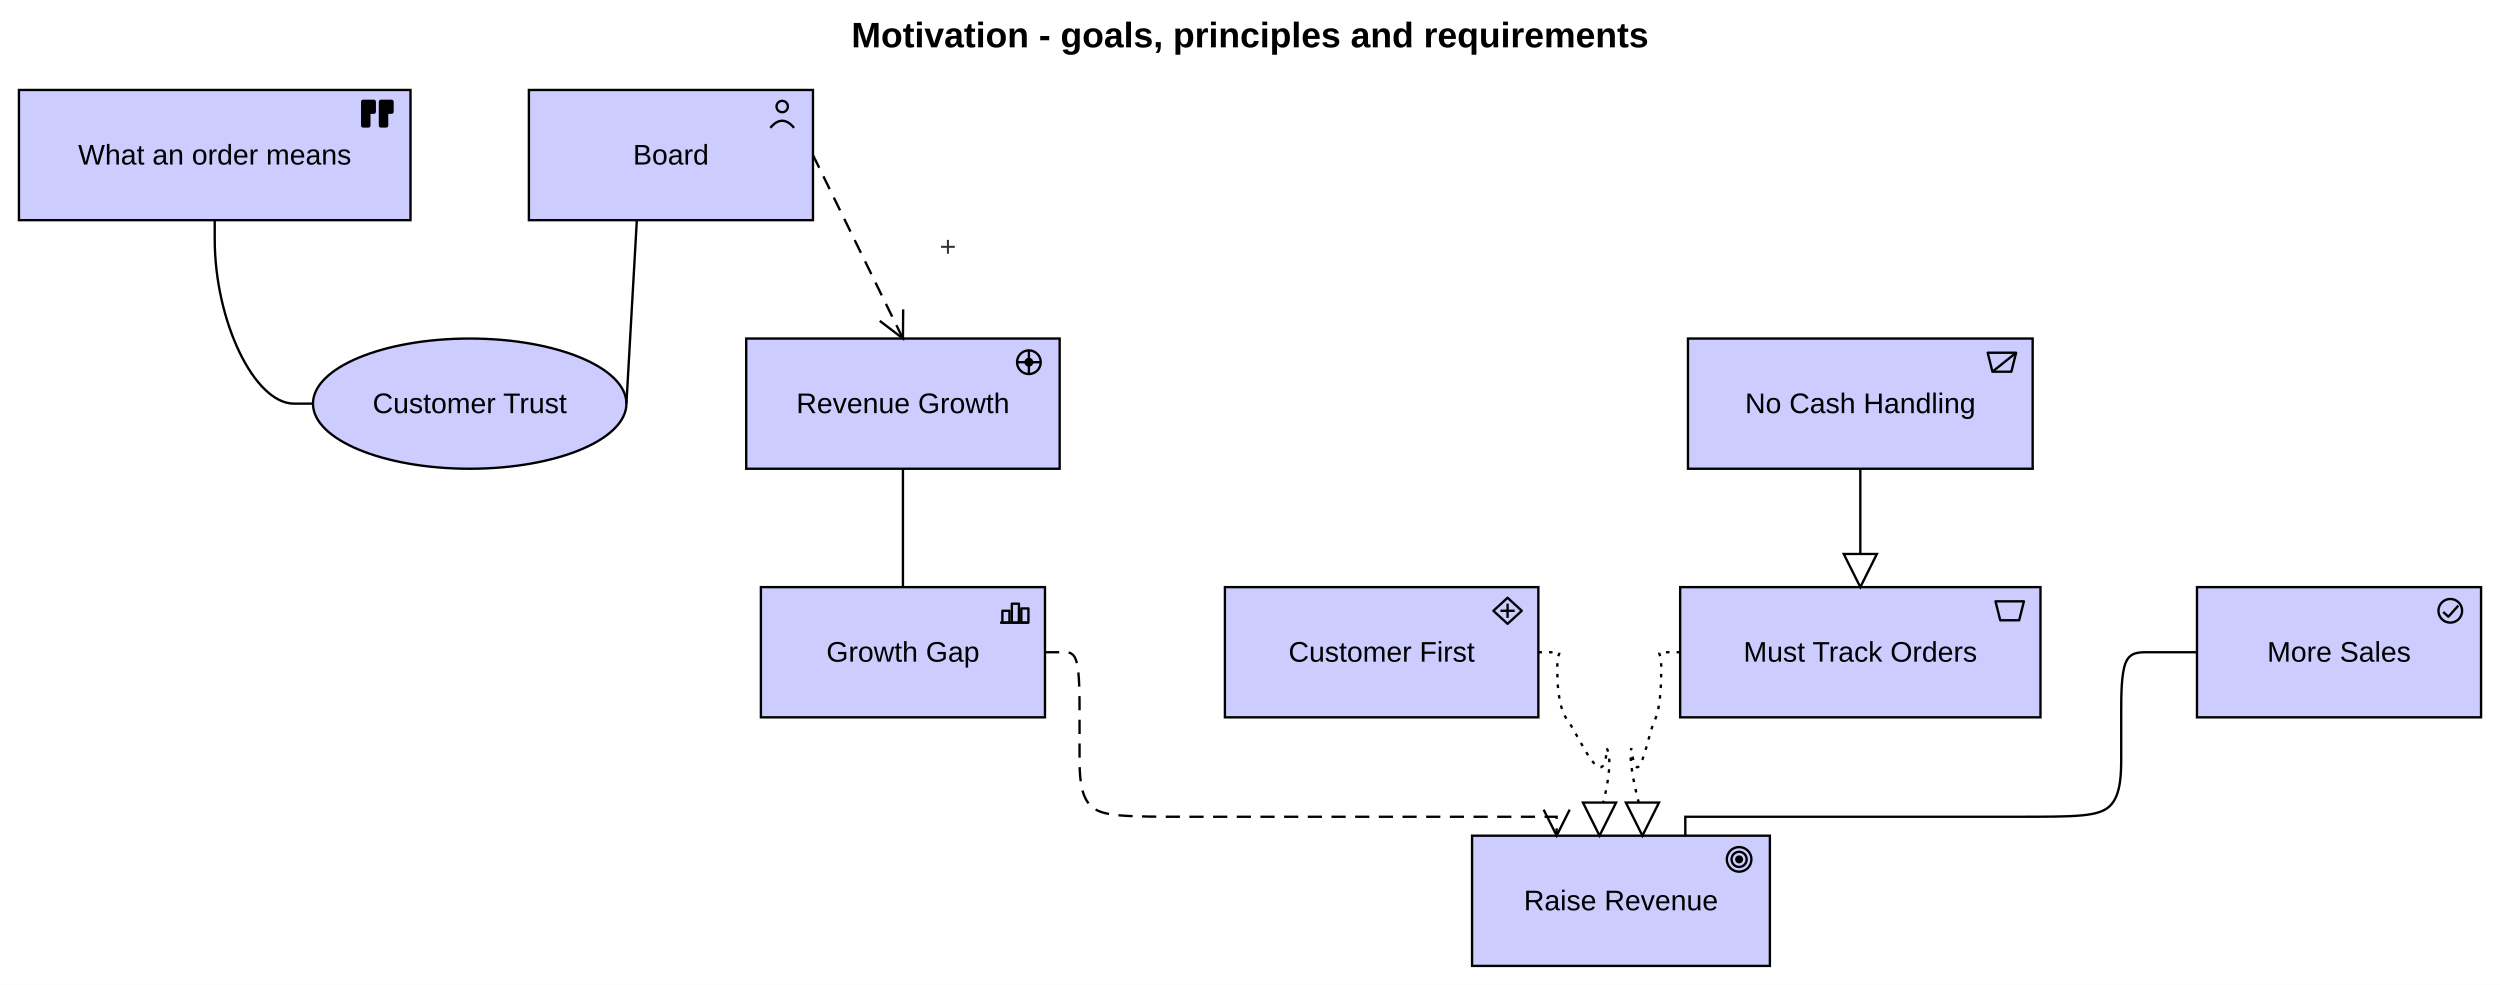
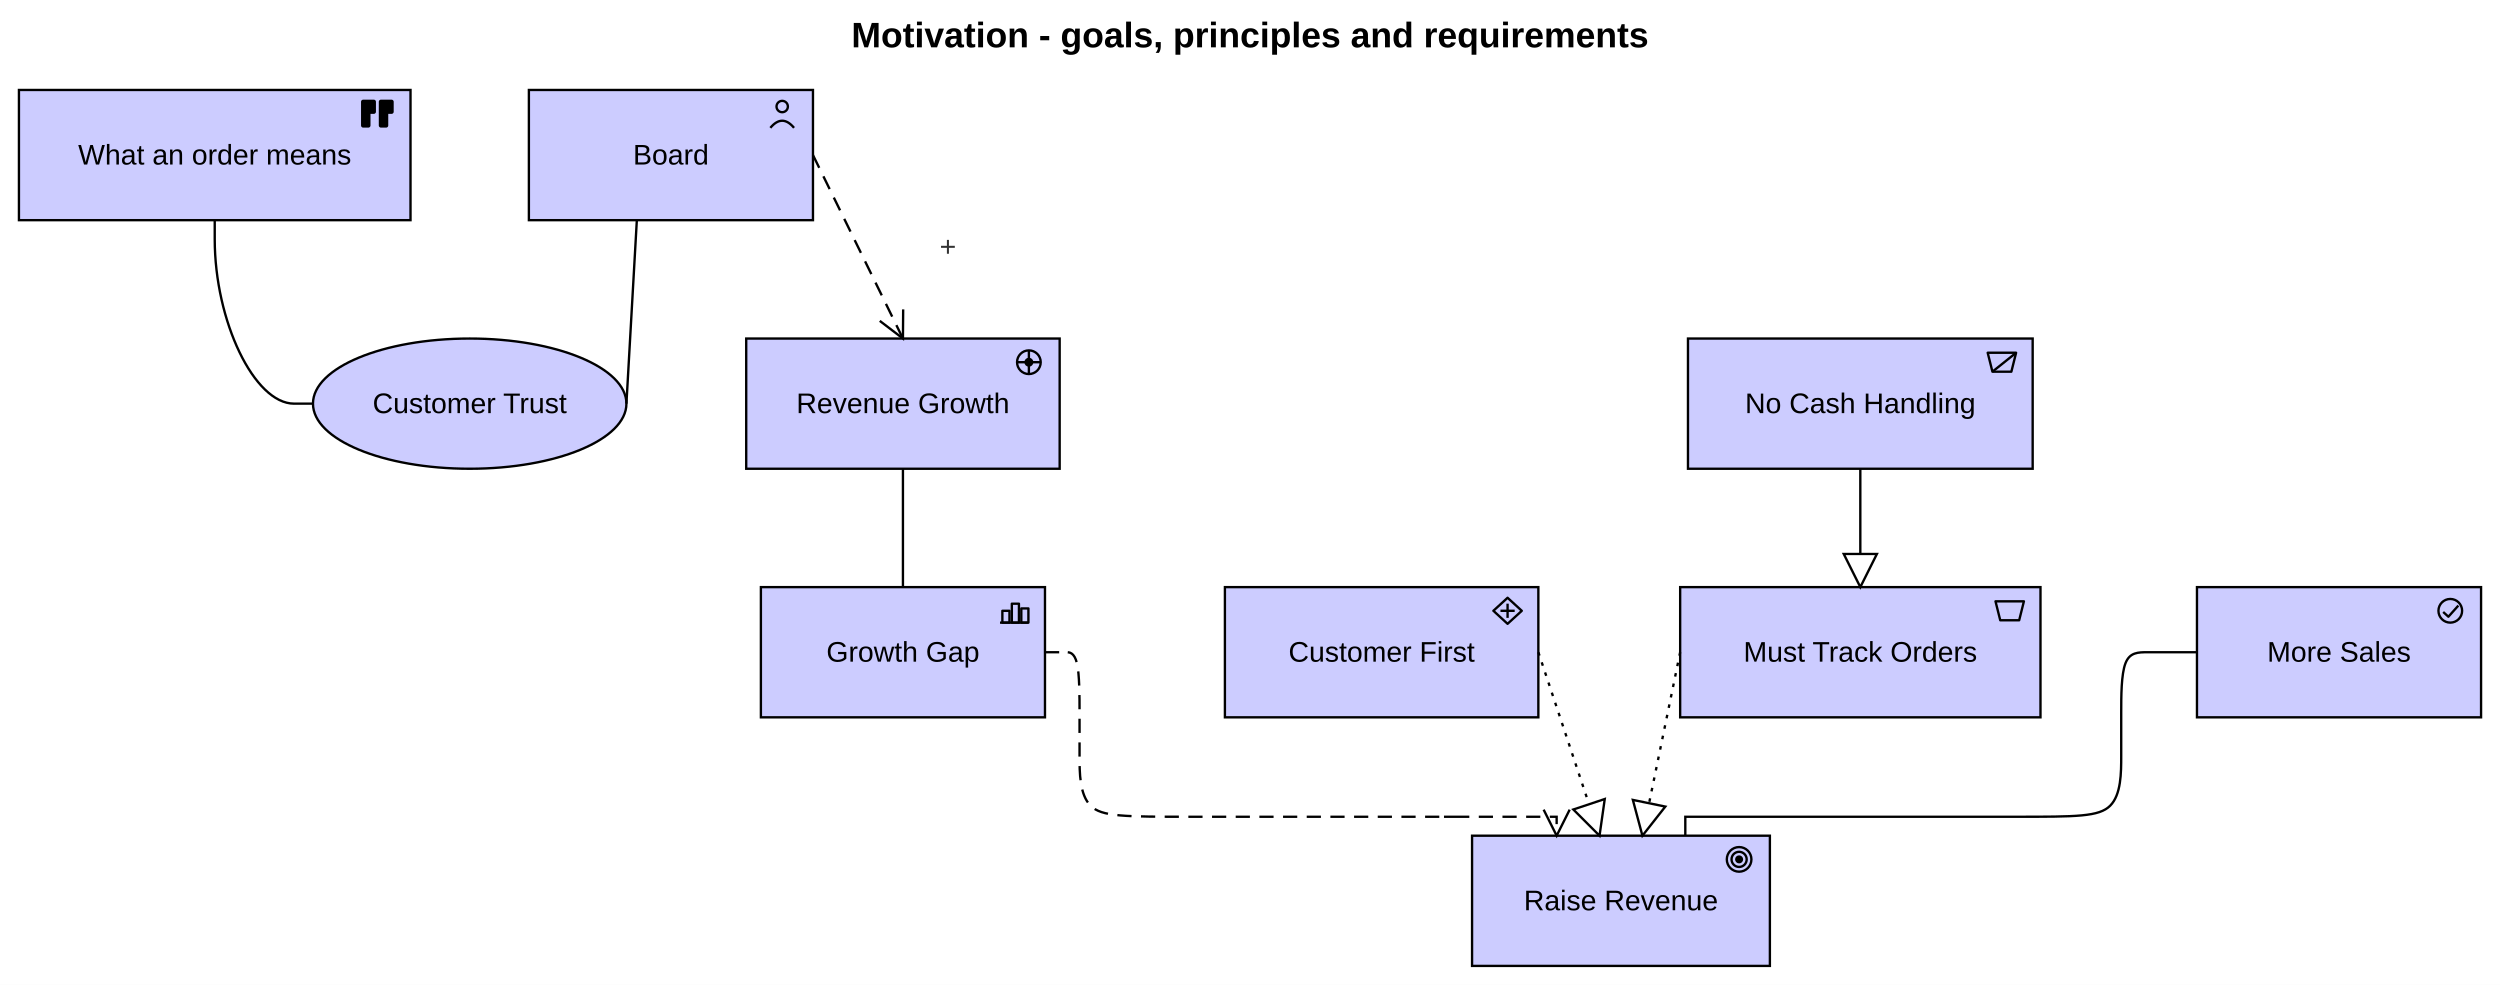
<svg xmlns="http://www.w3.org/2000/svg" width="1056" height="416" viewBox="0 0 1056 416" font-family="Arial, Helvetica, sans-serif" font-size="12">
  <rect x="0" y="0" width="1056" height="416" fill="#ffffff" />
  <text x="528" y="20" text-anchor="middle" font-size="15" font-weight="bold">Motivation - goals, principles and requirements</text>
  <g transform="translate(0,30)">
    <g class="element stakeholder" data-id="board">
      <rect fill="#CCCCFF" stroke="#000000" stroke-width="1" x="223.4" y="8" width="120" height="55" rx="0" ry="0" />
      <g stroke="#000" stroke-width="1" stroke-linejoin="round" fill="none">
        <circle cx="330.4" cy="15" r="2.4" />
        <path d="M325.4,24 Q330.4,18 335.4,24" />
      </g>
      <text x="283.4" y="39.5" text-anchor="middle">Board</text>
    </g>
    <g class="element driver" data-id="growth">
      <rect fill="#CCCCFF" stroke="#000000" stroke-width="1" x="315.2" y="113" width="132.4" height="55" rx="0" ry="0" />
      <g stroke="#000" stroke-width="1" stroke-linejoin="round" fill="none">
        <circle cx="434.6" cy="123" r="5" />
        <circle cx="434.6" cy="123" r="1.4" fill="#000" />
        <line x1="434.6" y1="118" x2="434.6" y2="128" />
        <line x1="429.6" y1="123" x2="439.6" y2="123" />
      </g>
      <text x="381.4" y="144.5" text-anchor="middle">Revenue Growth</text>
    </g>
    <g class="element assessment" data-id="gapReview">
      <rect fill="#CCCCFF" stroke="#000000" stroke-width="1" x="321.4" y="218" width="120" height="55" rx="0" ry="0" />
      <g stroke="#000" stroke-width="1" stroke-linejoin="round" fill="none">
        <line x1="422.4" y1="233" x2="434.4" y2="233" />
        <rect x="423.4" y="228" width="3" height="5" />
        <rect x="427.4" y="225" width="3" height="8" />
        <rect x="431.4" y="227" width="3" height="6" />
      </g>
      <text x="381.4" y="249.5" text-anchor="middle">Growth Gap</text>
    </g>
    <g class="element goal" data-id="raiseRev">
      <rect fill="#CCCCFF" stroke="#000000" stroke-width="1" x="621.8" y="323" width="125.8" height="55" rx="0" ry="0" />
      <g stroke="#000" stroke-width="1" stroke-linejoin="round" fill="none">
        <circle cx="734.6" cy="333" r="5.2" />
        <circle cx="734.6" cy="333" r="3.2" />
        <circle cx="734.6" cy="333" r="1.2" fill="#000" />
      </g>
      <text x="684.7" y="354.5" text-anchor="middle">Raise Revenue</text>
    </g>
    <g class="element outcome" data-id="moreSales">
      <rect fill="#CCCCFF" stroke="#000000" stroke-width="1" x="928" y="218" width="120" height="55" rx="0" ry="0" />
      <g stroke="#000" stroke-width="1" stroke-linejoin="round" fill="none">
        <circle cx="1035" cy="228" r="5" />
        <path d="M1032,228.5 L1034.2,230.5 L1038.4,225.8" />
      </g>
      <text x="988" y="249.5" text-anchor="middle">More Sales</text>
    </g>
    <g class="element principle" data-id="customer">
      <rect fill="#CCCCFF" stroke="#000000" stroke-width="1" x="517.4" y="218" width="132.4" height="55" rx="0" ry="0" />
      <g stroke="#000" stroke-width="1" stroke-linejoin="round" fill="none">
        <path d="M636.8,222.5 L642.8,228 L636.8,233.5 L630.8,228 Z" />
        <line x1="636.8" y1="225" x2="636.8" y2="231" />
        <line x1="633.8" y1="228" x2="639.8" y2="228" />
      </g>
      <text x="583.6" y="249.5" text-anchor="middle">Customer First</text>
    </g>
    <g class="element requirement" data-id="mustTrack">
      <rect fill="#CCCCFF" stroke="#000000" stroke-width="1" x="709.7" y="218" width="152.2" height="55" rx="0" ry="0" />
      <path stroke="#000" stroke-width="1" stroke-linejoin="round" fill="none" d="M842.9,224 H854.9 L852.9,232 H844.9 Z" />
      <text x="785.8" y="249.5" text-anchor="middle">Must Track Orders</text>
    </g>
    <g class="element constraint" data-id="noCash">
      <rect fill="#CCCCFF" stroke="#000000" stroke-width="1" x="713" y="113" width="145.6" height="55" rx="0" ry="0" />
      <g stroke="#000" stroke-width="1" stroke-linejoin="round" fill="none">
        <path d="M839.6,119 H851.6 L849.6,127 H841.6 Z" />
        <line x1="841.6" y1="127" x2="851.6" y2="119" />
      </g>
      <text x="785.8" y="144.5" text-anchor="middle">No Cash Handling</text>
    </g>
    <g class="element meaning" data-id="orderSense">
      <rect fill="#CCCCFF" stroke="#000000" stroke-width="1" x="8" y="8" width="165.4" height="55" rx="0" ry="0" />
      <g stroke="#000" stroke-width="1.8" fill="#000" stroke-linejoin="round">
        <path d="M153.4,13 H157.9 V17.2 H155.6 V23 H153.4 Z" />
        <path d="M160.9,13 H165.4 V17.2 H163.1 V23 H160.9 Z" />
      </g>
      <text x="90.7" y="39.5" text-anchor="middle">What an order means</text>
    </g>
    <g class="element value" data-id="trust">
      <ellipse fill="#CCCCFF" stroke="#000000" stroke-width="1" cx="198.4" cy="140.5" rx="66.2" ry="27.5" />
      <text x="198.4" y="144.5" text-anchor="middle">Customer Trust</text>
    </g>
    <g class="relationship influence" data-source="board" data-target="growth">
      <path d="M343.4,35.5L381.4,113" fill="none" stroke="#000" stroke-width="1" stroke-dasharray="6 4" />
      <path d="M371.62,105.54 L381.4,113 L381.5,100.7" fill="none" stroke="#000" stroke-width="1" />
      <text x="400.4" y="78.25" text-anchor="middle" font-size="12" font-family="&quot;trebuchet ms&quot;, verdana, arial, sans-serif" fill="#333">+</text>
    </g>
    <g class="relationship association" data-source="growth" data-target="gapReview">
-       <path d="M381.4,168L381.4,176L381.4,218" fill="none" stroke="#000" stroke-width="1" />
+       <path d="M381.4,168L381.4,218" fill="none" stroke="#000" stroke-width="1" />
    </g>
    <g class="relationship influence" data-source="gapReview" data-target="raiseRev">
-       <path d="M441.4,245.5L449.4,245.5C451.6,245.5 453.8,245.5 454.9,250.167C456,254.833 456,264.167 456,271.083C456,278 456,282.5 456,289.417C456,296.333 456,305.667 460.667,310.333C465.333,315 474.667,315 503.588,315C532.509,315 581.018,315 609.939,315C638.861,315 648.194,315 652.861,315L657.527,315L657.527,323" fill="none" stroke="#000" stroke-width="1" stroke-dasharray="6 4" />
+       <path d="M441.4,245.5L449.4,245.5C451.4,245.5 449.4,245.5 450.5,245.5C451.6,245.5 453.8,245.5 454.9,250.167C456,254.833 456,264.167 456,271.083C456,278 456,282.5 456,289.417C456,296.333 456,305.667 460.667,310.333C465.333,315 474.667,315 503.588,315C532.509,315 651.367,315 609.939,315C638.861,315 651.367,315 652.861,315L657.527,315L657.527,323" fill="none" stroke="#000" stroke-width="1" stroke-dasharray="6 4" />
      <path d="M652.03,312 L657.53,323 L663.03,312" fill="none" stroke="#000" stroke-width="1" />
    </g>
    <g class="relationship realization" data-source="customer" data-target="raiseRev">
-       <path d="M649.8,245.5L657.8,245.5C659.8,245.5 657.8,245.5 657.8,251.292C657.8,257.083 657.8,268.667 662.283,274.458C666.767,280.25 677.635,307.355 678.707,286.042C681.681,291.833 677.635,307.355 677.152,309.208L675.642,315L675.642,323" fill="none" stroke="#000" stroke-width="1" stroke-dasharray="1.5 3" />
-       <path d="M675.64,323 L668.64,309 L682.64,309 Z" fill="#fff" stroke="#000" stroke-width="1" />
+       <path d="M649.8,245.5L675.642,323" fill="none" stroke="#000" stroke-width="1" stroke-dasharray="1.5 3" />
+       <path d="M675.64,323 L664.57,311.93 L677.85,307.5 Z" fill="#fff" stroke="#000" stroke-width="1" />
    </g>
    <g class="relationship realization" data-source="mustTrack" data-target="raiseRev">
-       <path d="M709.7,245.5L701.7,245.5C699.7,245.5 701.7,245.5 701.7,251.292C701.7,257.083 701.7,268.667 698.867,274.458C696.033,280.25 691.765,307.355 689.043,286.042C687.719,291.833 691.765,307.355 692.248,309.208L693.758,315L693.758,323" fill="none" stroke="#000" stroke-width="1" stroke-dasharray="1.5 3" />
-       <path d="M693.76,323 L686.76,309 L700.76,309 Z" fill="#fff" stroke="#000" stroke-width="1" />
+       <path d="M709.7,245.5L693.758,323" fill="none" stroke="#000" stroke-width="1" stroke-dasharray="1.5 3" />
+       <path d="M693.76,323 L689.72,307.88 L703.43,310.7 Z" fill="#fff" stroke="#000" stroke-width="1" />
    </g>
    <g class="relationship specialization" data-source="noCash" data-target="mustTrack">
-       <path d="M785.8,168L785.8,176L785.8,218" fill="none" stroke="#000" stroke-width="1" />
+       <path d="M785.8,168L785.8,218" fill="none" stroke="#000" stroke-width="1" />
      <path d="M785.8,218 L778.8,204 L792.8,204 Z" fill="#fff" stroke="#000" stroke-width="1" />
    </g>
    <g class="relationship association" data-source="moreSales" data-target="raiseRev">
-       <path d="M928,245.5L920,245.5C915.6,245.5 911.2,245.5 907.2,245.5C903.2,245.5 899.6,245.5 897.8,250.167C896,254.833 896,264.167 896,271.083C896,278 896,282.5 896,289.417C896,296.333 896,305.667 891.333,310.333C886.667,315 877.333,315 851.312,315C825.291,315 782.582,315 756.561,315C730.539,315 721.206,315 716.539,315L711.873,315L711.873,323" fill="none" stroke="#000" stroke-width="1" />
+       <path d="M928,245.5L920,245.5C918,245.5 920,245.5 917.8,245.5C915.6,245.5 911.2,245.5 907.2,245.5C903.2,245.5 899.6,245.5 897.8,250.167C896,254.833 896,264.167 896,271.083C896,278 896,282.5 896,289.417C896,296.333 896,305.667 891.333,310.333C886.667,315 877.333,315 851.312,315C825.291,315 718.033,315 756.561,315C730.539,315 718.033,315 716.539,315L711.873,315L711.873,323" fill="none" stroke="#000" stroke-width="1" />
    </g>
    <g class="relationship association" data-source="orderSense" data-target="trust">
      <path d="M90.7,63L90.7,71C90.7,105.75 107.45,140.5 124.2,140.5L132.2,140.5" fill="none" stroke="#000" stroke-width="1" />
    </g>
    <g class="relationship association" data-source="board" data-target="trust">
      <path d="M269,63L264.6,140.5" fill="none" stroke="#000" stroke-width="1" />
    </g>
  </g>
</svg>
